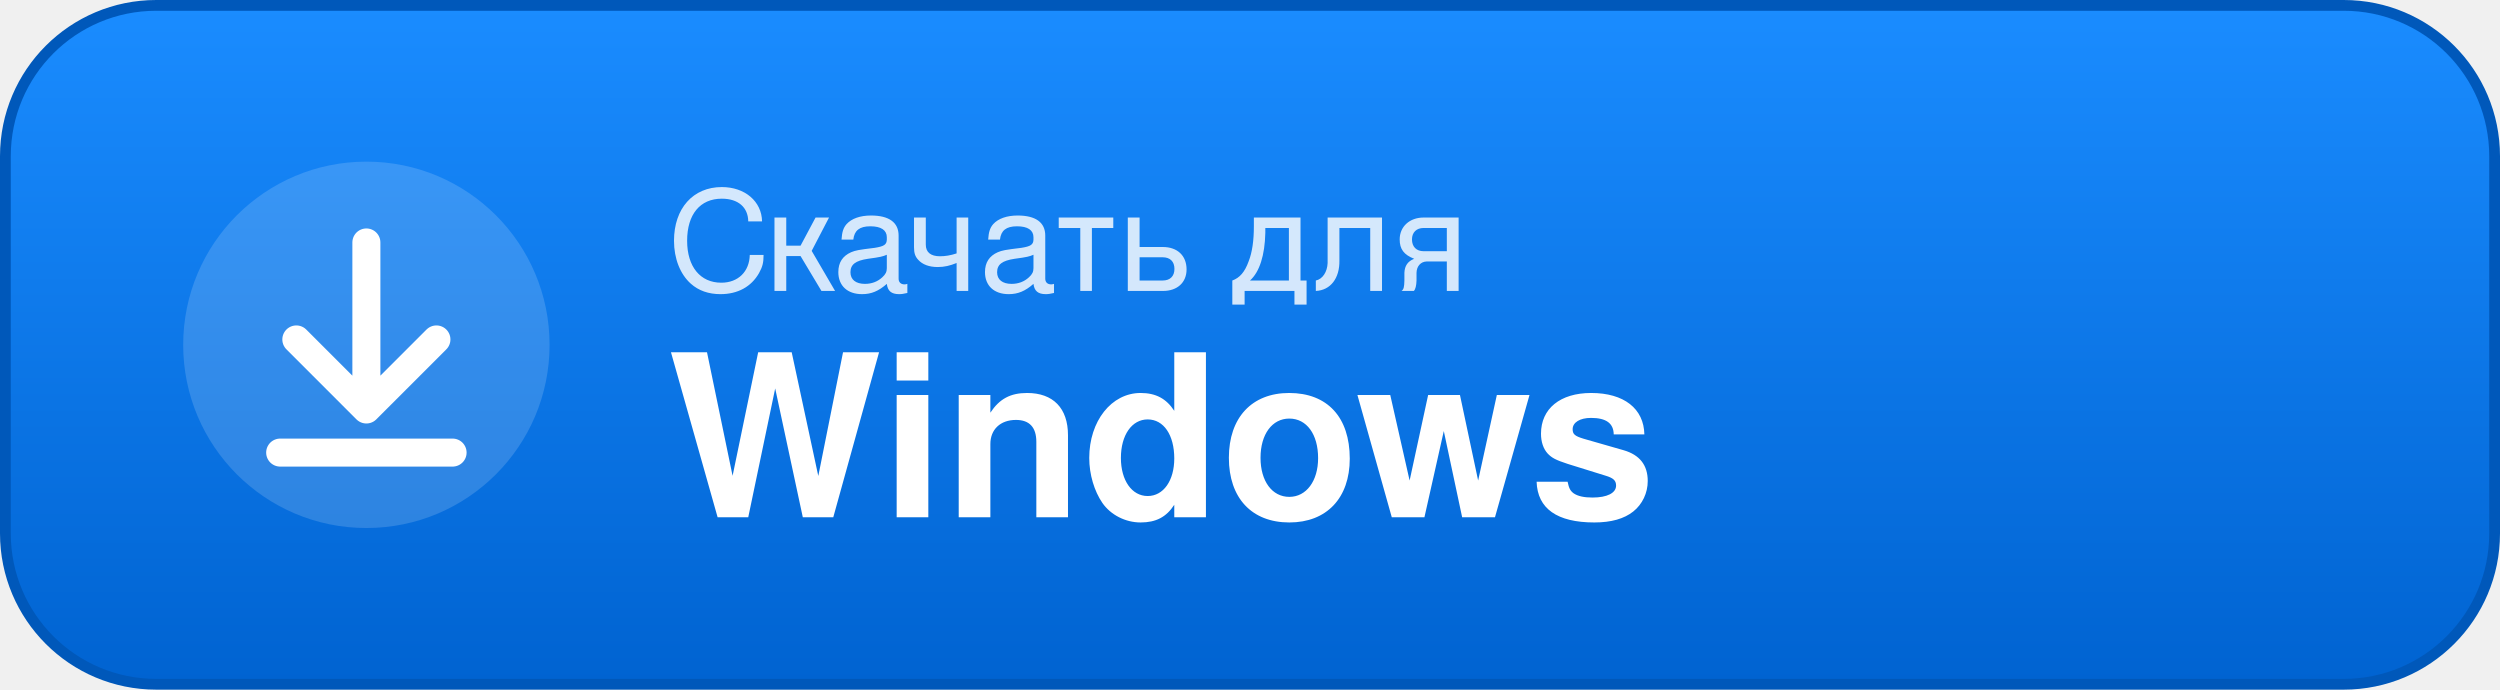
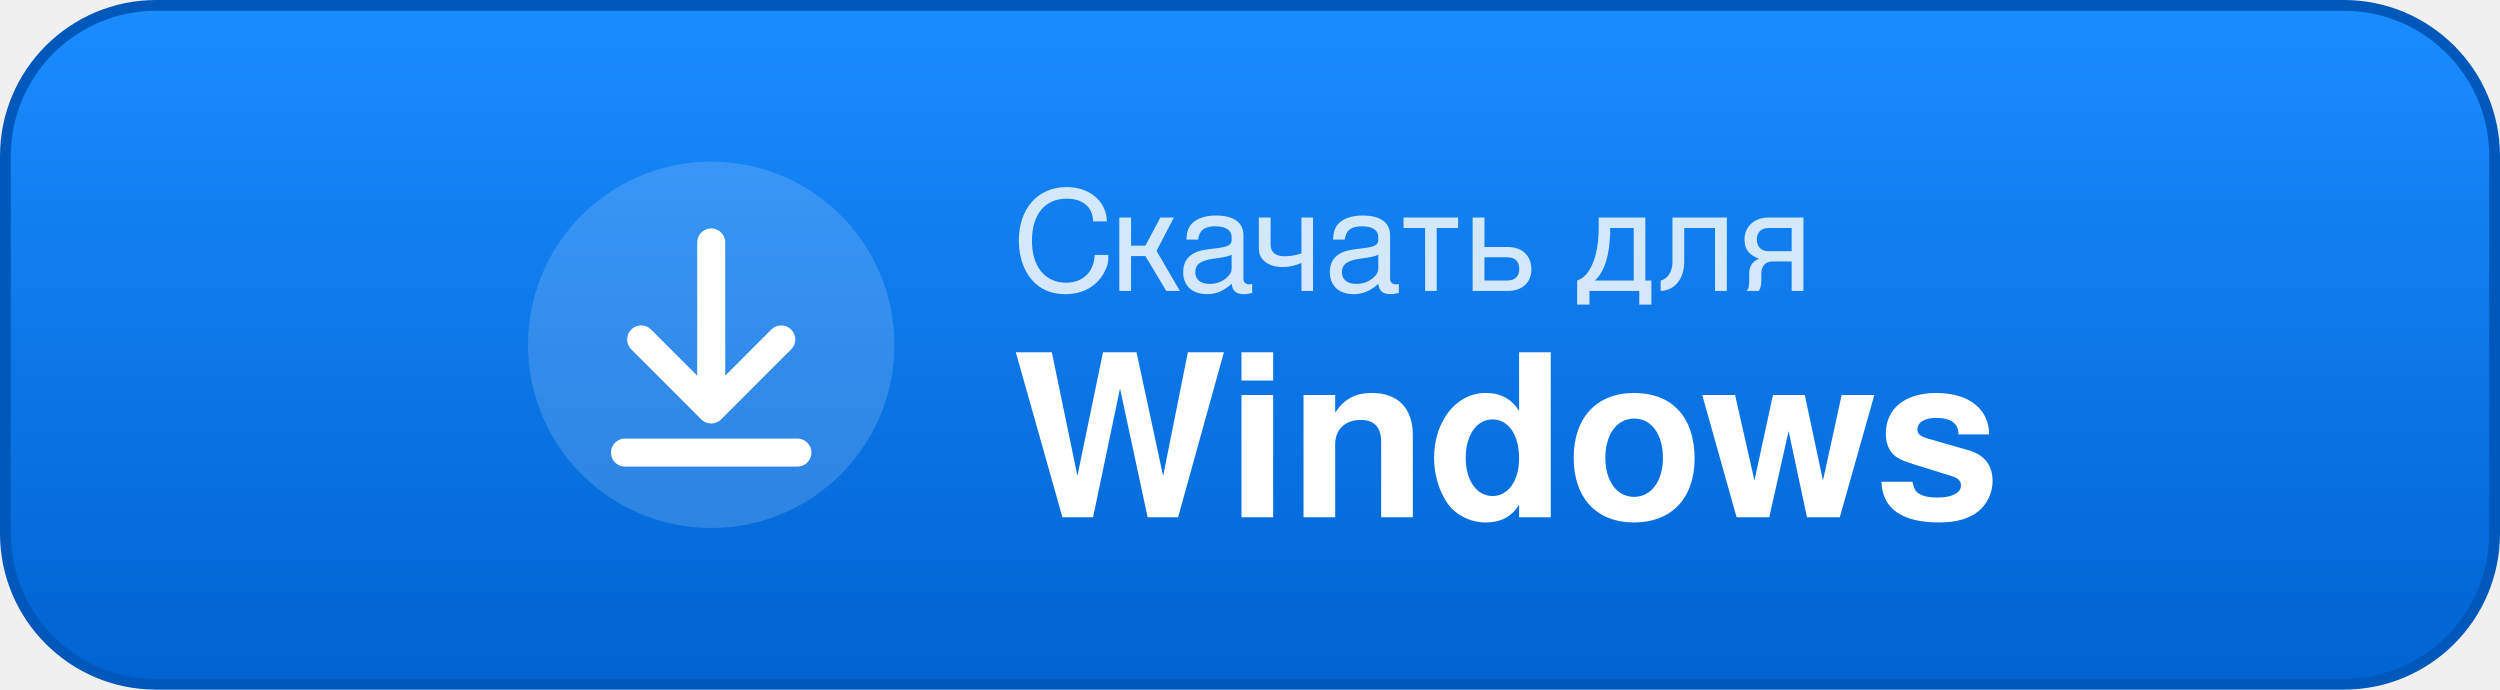
<svg xmlns="http://www.w3.org/2000/svg" width="232" height="64" viewBox="0 0 232 64" role="img" aria-label="Скачать BatteryTray для Windows">
  <defs>
    <linearGradient id="fill" x1="0" y1="0" x2="0" y2="1">
      <stop offset="0" stop-color="#1A8CFF" />
      <stop offset="1" stop-color="#0063D1" />
    </linearGradient>
  </defs>
  <rect x="0.5" y="0.5" width="231" height="63" rx="14" fill="url(#fill)" stroke="#0058BA" />
-   <circle cx="34" cy="32" r="17" fill="#FFFFFF" fill-opacity="0.16" />
-   <path d="M34 22.5v15M27.5 31.5l6.5 6.5 6.5-6.5M26 42h16" fill="none" stroke="#FFFFFF" stroke-width="2.6" stroke-linecap="round" stroke-linejoin="round" />
-   <text x="62" y="27" fill="#FFFFFF" fill-opacity="0.82" font-family="-apple-system,BlinkMacSystemFont,'Segoe UI','PingFang SC','Microsoft YaHei',Helvetica,Arial,sans-serif" font-size="13">Скачать для</text>
-   <text x="62" y="48" fill="#FFFFFF" font-family="-apple-system,BlinkMacSystemFont,'Segoe UI','PingFang SC','Microsoft YaHei',Helvetica,Arial,sans-serif" font-size="21" font-weight="600">Windows</text>
+   <g transform="translate(32 0)">
+     <circle cx="34" cy="32" r="17" fill="#FFFFFF" fill-opacity="0.16" />
+     <path d="M34 22.5v15M27.5 31.5l6.5 6.5 6.5-6.5M26 42h16" fill="none" stroke="#FFFFFF" stroke-width="2.6" stroke-linecap="round" stroke-linejoin="round" />
+   </g>
+   <text x="94" y="27" fill="#FFFFFF" fill-opacity="0.82" font-family="-apple-system,BlinkMacSystemFont,'Segoe UI','PingFang SC','Microsoft YaHei',Helvetica,Arial,sans-serif" font-size="13">Скачать для</text>
+   <text x="94" y="48" fill="#FFFFFF" font-family="-apple-system,BlinkMacSystemFont,'Segoe UI','PingFang SC','Microsoft YaHei',Helvetica,Arial,sans-serif" font-size="21" font-weight="600">Windows</text>
</svg>
